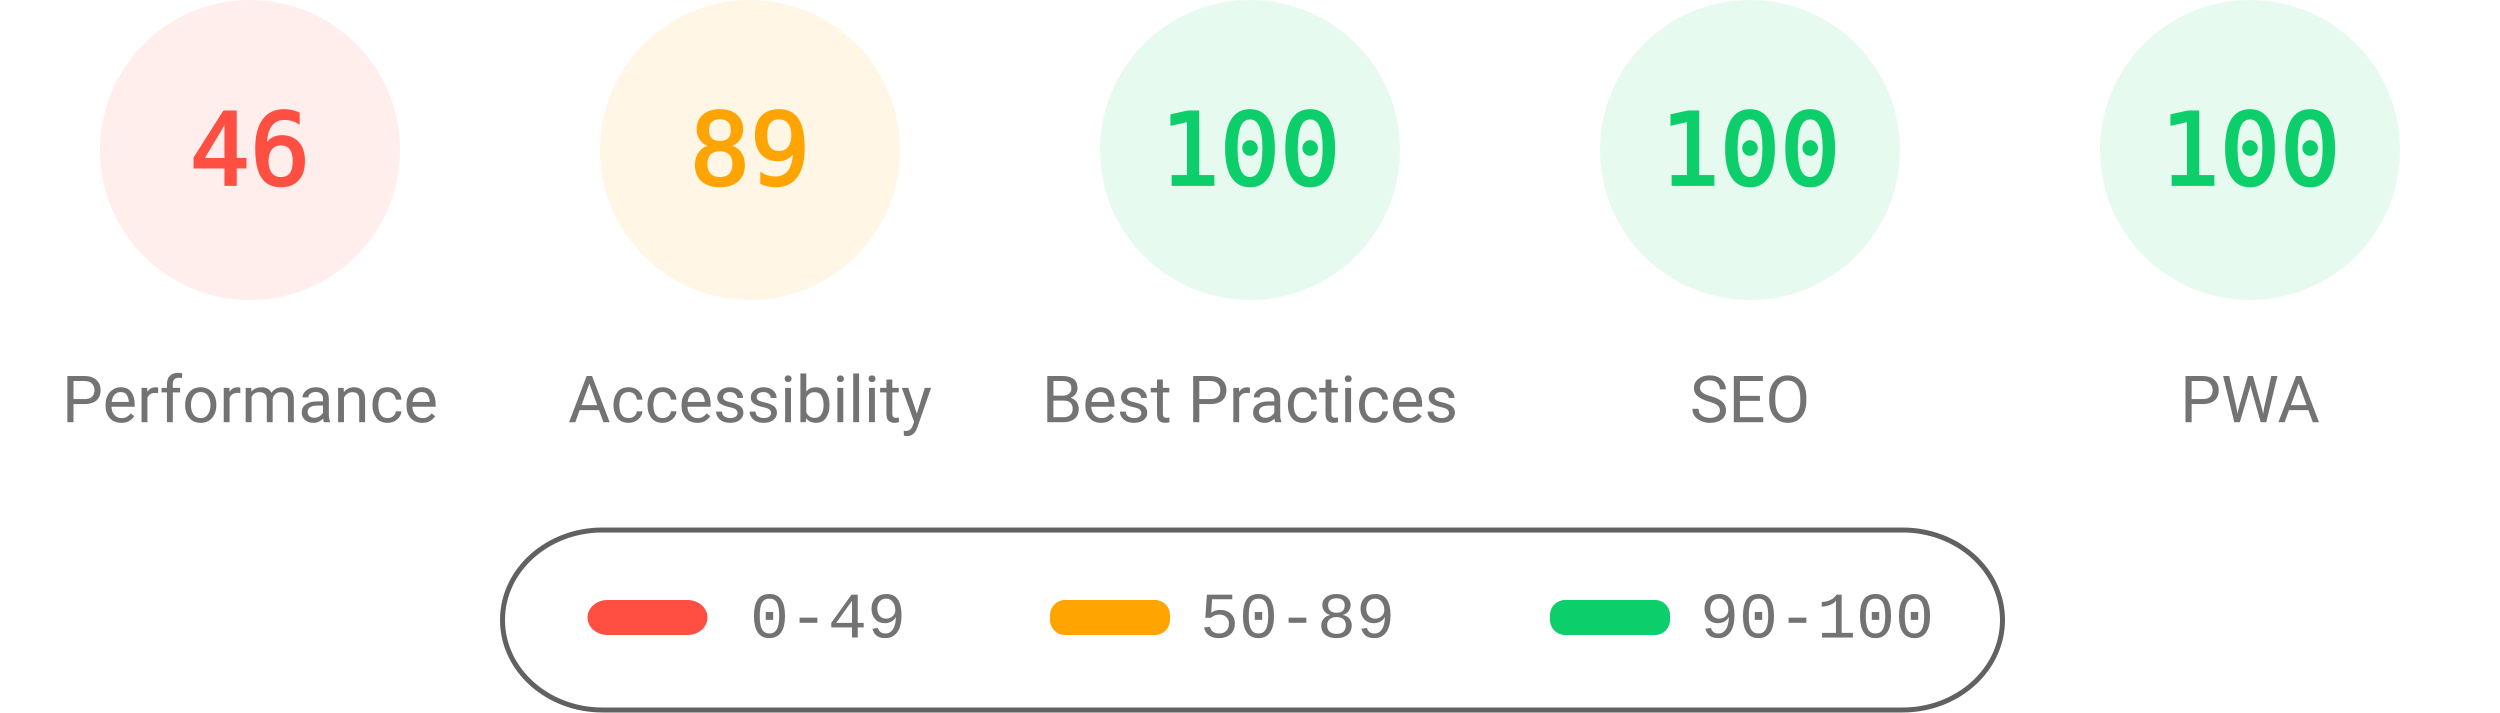
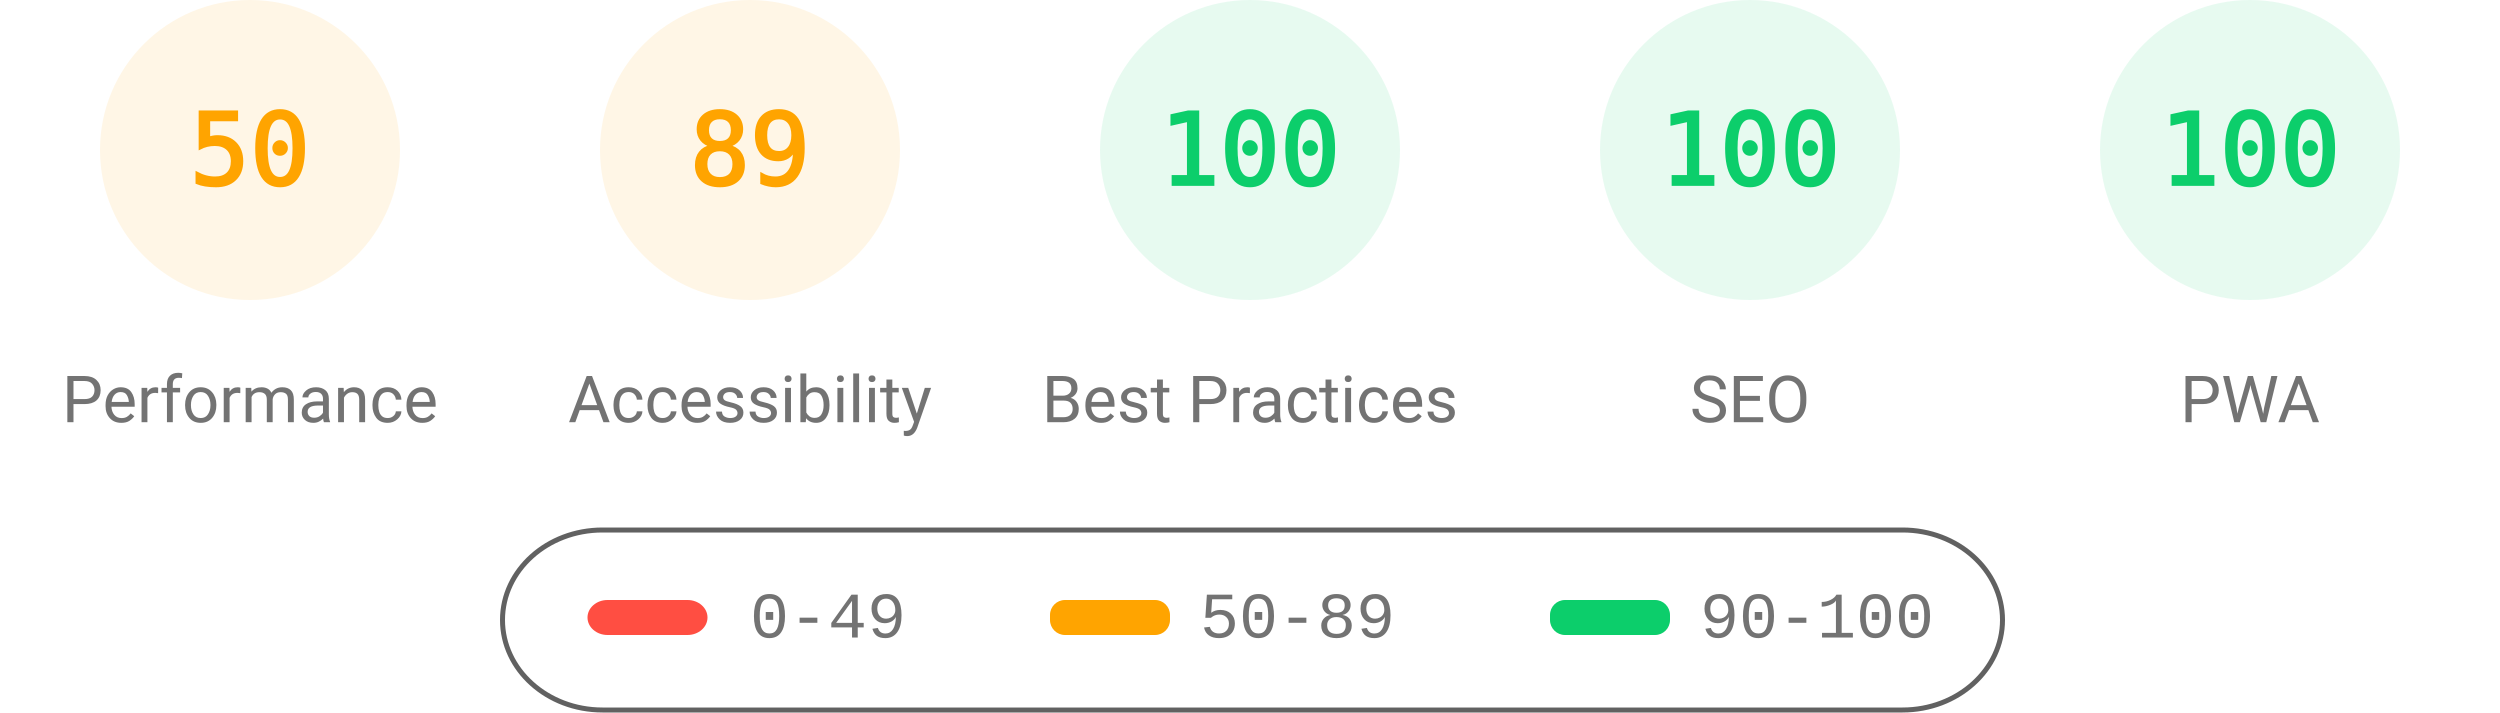
<svg xmlns="http://www.w3.org/2000/svg" fill="none" width="1000" height="285">
  <style>.gauge-base{opacity:.1}.gauge-arc{fill:none;animation-delay:250ms;stroke-linecap:round;transform:rotate(-90deg);transform-origin:100px 60px;animation:load-gauge 1s ease forwards}.guage-text{font-size:40px;font-family:monospace;text-align:center}.guage-red{color:#ff4e42;fill:#ff4e42;stroke:#ff4e42}.guage-orange{color:#ffa400;fill:#ffa400;stroke:#ffa400}.guage-green{color:#0cce6b;fill:#0cce6b;stroke:#0cce6b}.guage-undefined{color:#5c5c5c;fill:#5c5c5c;stroke:#5c5c5c}.guage-title{color:#737373;fill:#737373;stroke:none;font-size:26px;line-height:26px;font-family:Roboto,Halvetica,Arial,sans-serif}@keyframes load-gauge{from{stroke-dasharray:0 352.858}}</style>
-   <svg class="guage-div guage-perf guage-red" viewBox="0 0 200 200" width="200" height="200">
+   <svg class="guage-div guage-perf guage-orange" viewBox="0 0 200 200" width="200" height="200">
    <circle class="gauge-base" r="56" cx="100" cy="60" stroke-width="8" />
-     <circle class="gauge-arc guage-arc-1" r="56" cx="100" cy="60" stroke-width="8" style="stroke-dasharray:161.855,351.858" />
-     <text class="guage-text" x="100" y="60" alignment-baseline="central" dominant-baseline="central" text-anchor="middle">46</text>
+     <circle class="gauge-arc guage-arc-1" r="56" cx="100" cy="60" stroke-width="8" style="stroke-dasharray:175.929,351.858" />
+     <text class="guage-text" x="100" y="60" alignment-baseline="central" dominant-baseline="central" text-anchor="middle">50</text>
    <text class="guage-title" x="100" y="160" alignment-baseline="central" dominant-baseline="central" text-anchor="middle">Performance</text>
  </svg>
  <svg class="guage-div guage-acc guage-orange" viewBox="0 0 200 200" width="200" height="200" x="200">
    <circle class="gauge-base" r="56" cx="100" cy="60" stroke-width="8" />
    <circle class="gauge-arc guage-arc-2" r="56" cx="100" cy="60" stroke-width="8" style="stroke-dasharray:313.154,351.858" />
    <text class="guage-text" x="100" y="60" alignment-baseline="central" dominant-baseline="central" text-anchor="middle">89</text>
    <text class="guage-title" x="100" y="160" alignment-baseline="central" dominant-baseline="central" text-anchor="middle">Accessibility</text>
  </svg>
  <svg class="guage-div guage-best guage-green" viewBox="0 0 200 200" width="200" height="200" x="400">
    <circle class="gauge-base" r="56" cx="100" cy="60" stroke-width="8" />
    <circle class="gauge-arc guage-arc-3" r="56" cx="100" cy="60" stroke-width="8" style="stroke-dasharray:351.858,351.858" />
    <text class="guage-text" x="100" y="60" alignment-baseline="central" dominant-baseline="central" text-anchor="middle">100</text>
    <text class="guage-title" x="100" y="160" alignment-baseline="central" dominant-baseline="central" text-anchor="middle">Best Practices</text>
  </svg>
  <svg class="guage-div guage-seo guage-green" viewBox="0 0 200 200" width="200" height="200" x="600">
    <circle class="gauge-base" r="56" cx="100" cy="60" stroke-width="8" />
    <circle class="gauge-arc guage-arc-4" r="56" cx="100" cy="60" stroke-width="8" style="stroke-dasharray:351.858,351.858" />
    <text class="guage-text" x="100" y="60" alignment-baseline="central" dominant-baseline="central" text-anchor="middle">100</text>
    <text class="guage-title" x="100" y="160" alignment-baseline="central" dominant-baseline="central" text-anchor="middle">SEO</text>
  </svg>
  <svg class="guage-div guage-pwa guage-green" viewBox="0 0 200 200" width="200" height="200" x="800">
    <circle class="gauge-base" r="56" cx="100" cy="60" stroke-width="8" />
    <circle class="gauge-arc guage-arc-4" r="56" cx="100" cy="60" stroke-width="8" style="stroke-dasharray:351.858,351.858" />
    <text class="guage-text" x="100" y="60" alignment-baseline="central" dominant-baseline="central" text-anchor="middle">100</text>
    <text class="guage-title" x="100" y="160" alignment-baseline="central" dominant-baseline="central" text-anchor="middle">PWA</text>
  </svg>
  <svg width="604" height="76" x="200" y="210">
    <path fill="none" id="canvas_background" d="M-1-1h604v80H-1z" />
    <rect fill-opacity="0" stroke="#616161" stroke-width="2" rx="40" id="svg_2" height="72" width="600" y="2" x="1" fill="#000" />
    <rect stroke="#000" rx="8" id="svg_3" height="14" width="48" y="30" x="35" stroke-opacity="null" stroke-width="0" fill="#ff4e42" />
    <rect stroke="#000" rx="6" id="svg_4" height="14" width="48" y="30" x="220" stroke-opacity="null" stroke-width="0" fill="#ffa400" />
    <rect stroke="#000" rx="6" id="svg_5" height="14" width="48" y="30" x="420" stroke-opacity="null" stroke-width="0" fill="#0cce6b" />
    <text xml:space="preserve" text-anchor="start" font-family="'Courier New', Courier, monospace" font-size="26" id="svg_6" y="45" x="100" stroke-opacity="null" stroke-width="0" stroke="#000" fill="#737373">0-49</text>
    <text xml:space="preserve" text-anchor="start" font-family="'Courier New', Courier, monospace" font-size="26" id="svg_7" y="45" x="280" stroke-opacity="null" stroke-width="0" stroke="#000" fill="#737373">50-89</text>
    <text xml:space="preserve" text-anchor="start" font-family="'Courier New', Courier, monospace" font-size="26" id="svg_8" y="45" x="480" stroke-opacity="null" stroke-width="0" stroke="#000" fill="#737373">90-100</text>
  </svg>
</svg>
